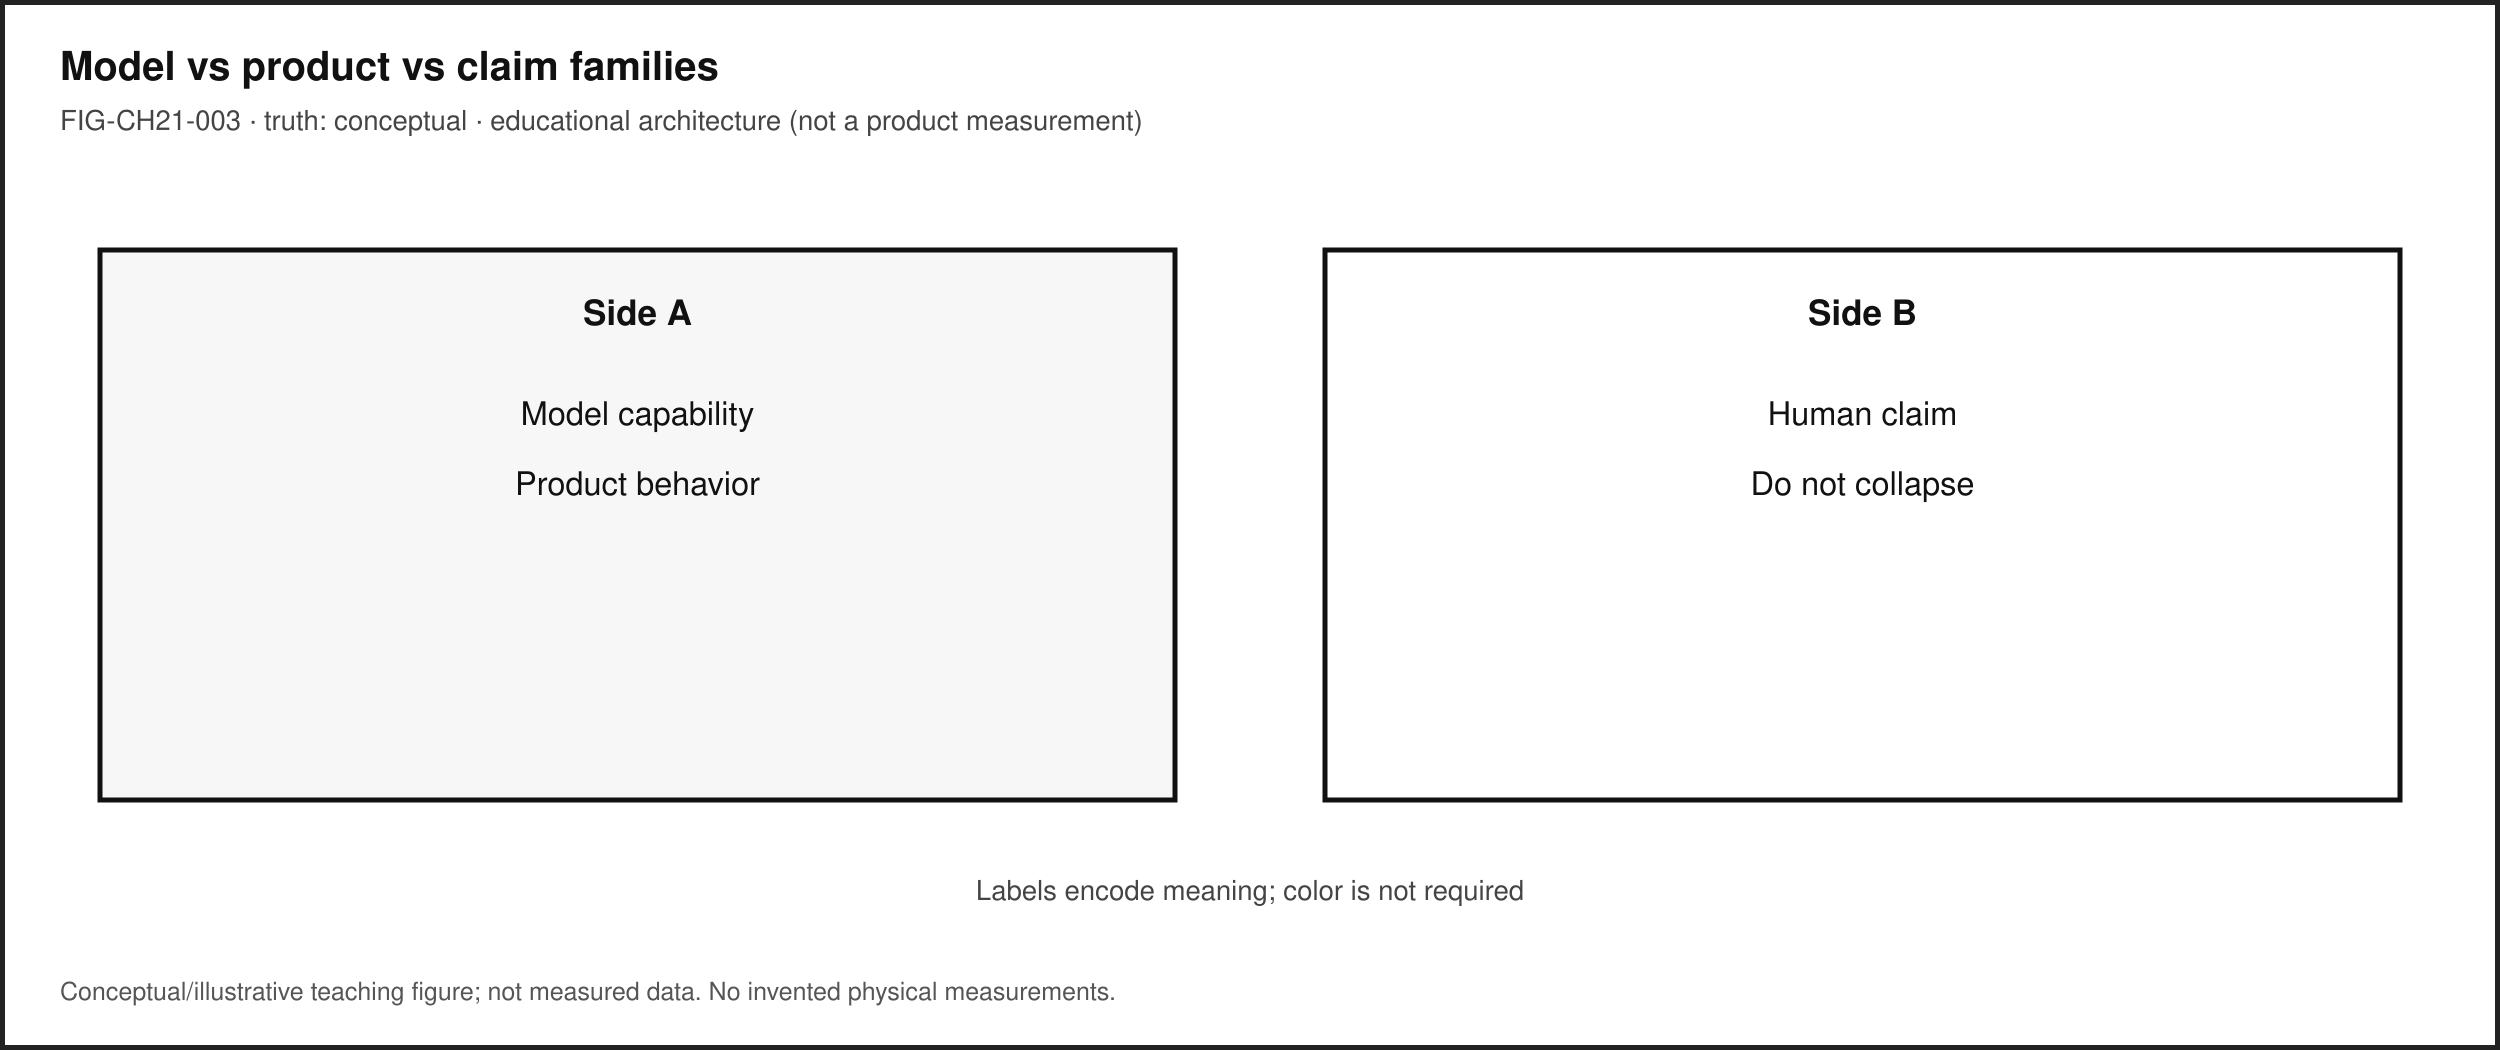
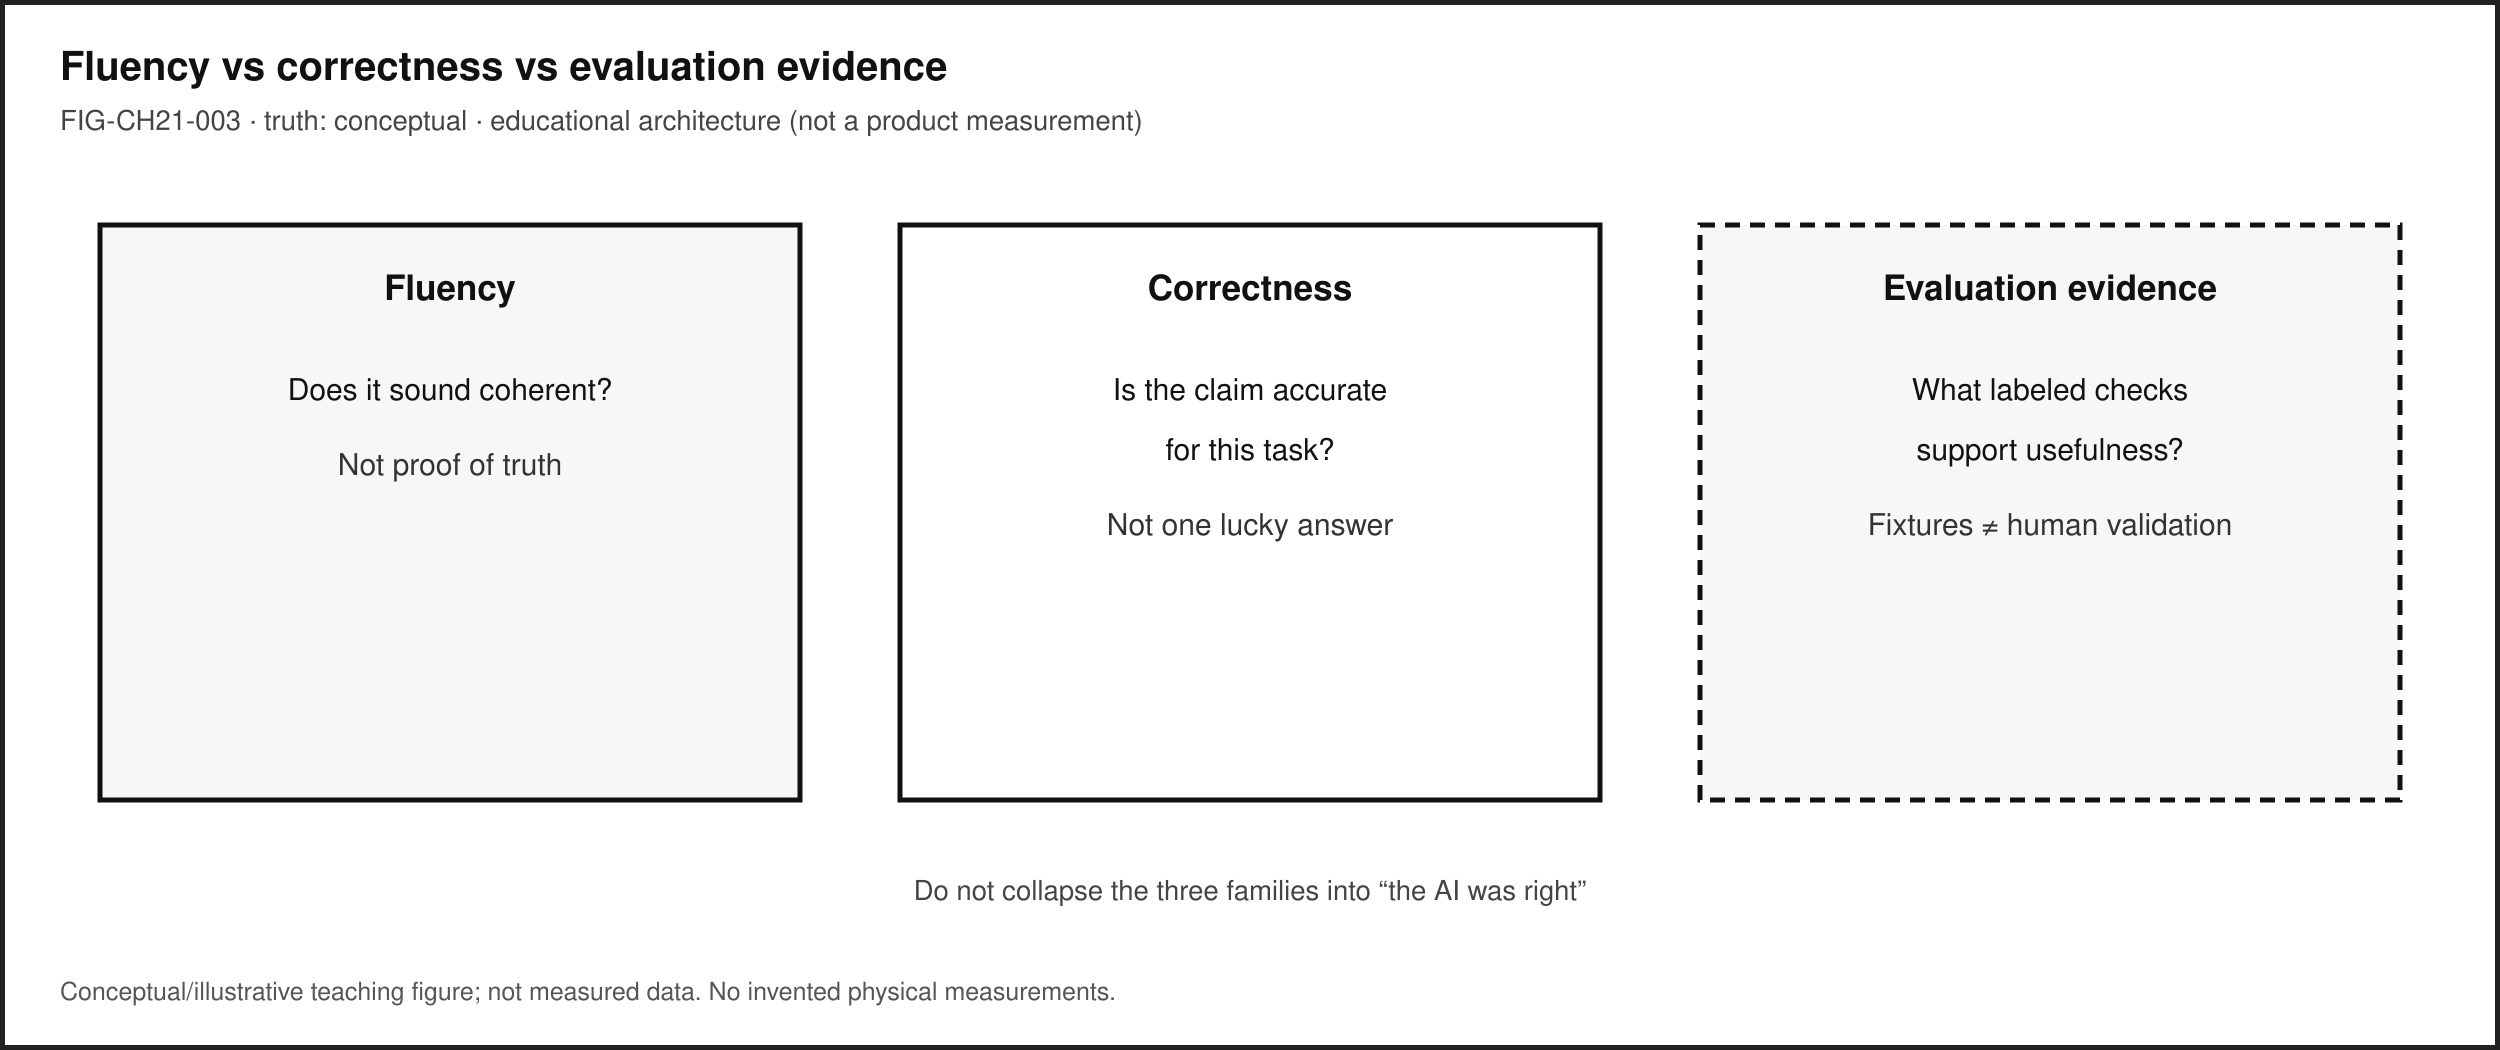
<svg xmlns="http://www.w3.org/2000/svg" width="1000" height="420" viewBox="0 0 1000 420" role="img" aria-labelledby="fig-ch21-003-title fig-ch21-003-desc" data-figure-id="FIG-CH21-003">
  <defs>
    <marker id="arr-fig-ch21-003" markerWidth="8" markerHeight="8" refX="7" refY="4" orient="auto">
      <path d="M0,0 L8,4 L0,8 Z" fill="#111111" />
    </marker>
  </defs>
  <rect width="1000" height="420" fill="#ffffff" />
  <rect x="1" y="1" width="998" height="418" fill="none" stroke="#222222" stroke-width="2" />
-   <text x="24" y="32" font-family="Helvetica,Arial,sans-serif" font-size="16" font-weight="bold" fill="#111111">Model vs product vs claim families</text>
+   <text x="24" y="32" font-family="Helvetica,Arial,sans-serif" font-size="16" font-weight="bold" fill="#111111">Fluency vs correctness vs evaluation evidence</text>
  <text x="24" y="52" font-family="Helvetica,Arial,sans-serif" font-size="11" fill="#444444">FIG-CH21-003 · truth: conceptual · educational architecture (not a product measurement)</text>
-   <rect x="40" y="100" width="430" height="220" fill="#f7f7f7" stroke="#111111" stroke-width="2" />
-   <text x="255" y="130" text-anchor="middle" font-family="Helvetica,Arial,sans-serif" font-size="14" font-weight="bold" fill="#111111">Side A</text>
-   <rect x="530" y="100" width="430" height="220" fill="#ffffff" stroke="#111111" stroke-width="2" />
-   <text x="745" y="130" text-anchor="middle" font-family="Helvetica,Arial,sans-serif" font-size="14" font-weight="bold" fill="#111111">Side B</text>
-   <text x="255" y="170" text-anchor="middle" font-family="Helvetica,Arial,sans-serif" font-size="13" fill="#111111">Model capability</text>
-   <text x="255" y="198" text-anchor="middle" font-family="Helvetica,Arial,sans-serif" font-size="13" fill="#111111">Product behavior</text>
-   <text x="745" y="170" text-anchor="middle" font-family="Helvetica,Arial,sans-serif" font-size="13" fill="#111111">Human claim</text>
-   <text x="745" y="198" text-anchor="middle" font-family="Helvetica,Arial,sans-serif" font-size="13" fill="#111111">Do not collapse</text>
-   <text x="500" y="360" text-anchor="middle" font-family="Helvetica,Arial,sans-serif" font-size="11" fill="#444444">Labels encode meaning; color is not required</text>
+   <rect x="40" y="90" width="280" height="230" fill="#f7f7f7" stroke="#111111" stroke-width="2" />
+   <text x="180" y="120" text-anchor="middle" font-family="Helvetica,Arial,sans-serif" font-size="14" font-weight="bold" fill="#111111">Fluency</text>
+   <text x="180" y="160" text-anchor="middle" font-family="Helvetica,Arial,sans-serif" font-size="12" fill="#111111">Does it sound coherent?</text>
+   <text x="180" y="190" text-anchor="middle" font-family="Helvetica,Arial,sans-serif" font-size="12" fill="#333333">Not proof of truth</text>
+   <rect x="360" y="90" width="280" height="230" fill="#ffffff" stroke="#111111" stroke-width="2" />
+   <text x="500" y="120" text-anchor="middle" font-family="Helvetica,Arial,sans-serif" font-size="14" font-weight="bold" fill="#111111">Correctness</text>
+   <text x="500" y="160" text-anchor="middle" font-family="Helvetica,Arial,sans-serif" font-size="12" fill="#111111">Is the claim accurate</text>
+   <text x="500" y="184" text-anchor="middle" font-family="Helvetica,Arial,sans-serif" font-size="12" fill="#111111">for this task?</text>
+   <text x="500" y="214" text-anchor="middle" font-family="Helvetica,Arial,sans-serif" font-size="12" fill="#333333">Not one lucky answer</text>
+   <rect x="680" y="90" width="280" height="230" fill="#f7f7f7" stroke="#111111" stroke-width="2" stroke-dasharray="6 4" />
+   <text x="820" y="120" text-anchor="middle" font-family="Helvetica,Arial,sans-serif" font-size="14" font-weight="bold" fill="#111111">Evaluation evidence</text>
+   <text x="820" y="160" text-anchor="middle" font-family="Helvetica,Arial,sans-serif" font-size="12" fill="#111111">What labeled checks</text>
+   <text x="820" y="184" text-anchor="middle" font-family="Helvetica,Arial,sans-serif" font-size="12" fill="#111111">support usefulness?</text>
+   <text x="820" y="214" text-anchor="middle" font-family="Helvetica,Arial,sans-serif" font-size="12" fill="#333333">Fixtures ≠ human validation</text>
+   <text x="500" y="360" text-anchor="middle" font-family="Helvetica,Arial,sans-serif" font-size="11" fill="#444444">Do not collapse the three families into “the AI was right”</text>
  <text x="24" y="400" font-family="Helvetica,Arial,sans-serif" font-size="10" fill="#555555">Conceptual/illustrative teaching figure; not measured data. No invented physical measurements.</text>
</svg>
